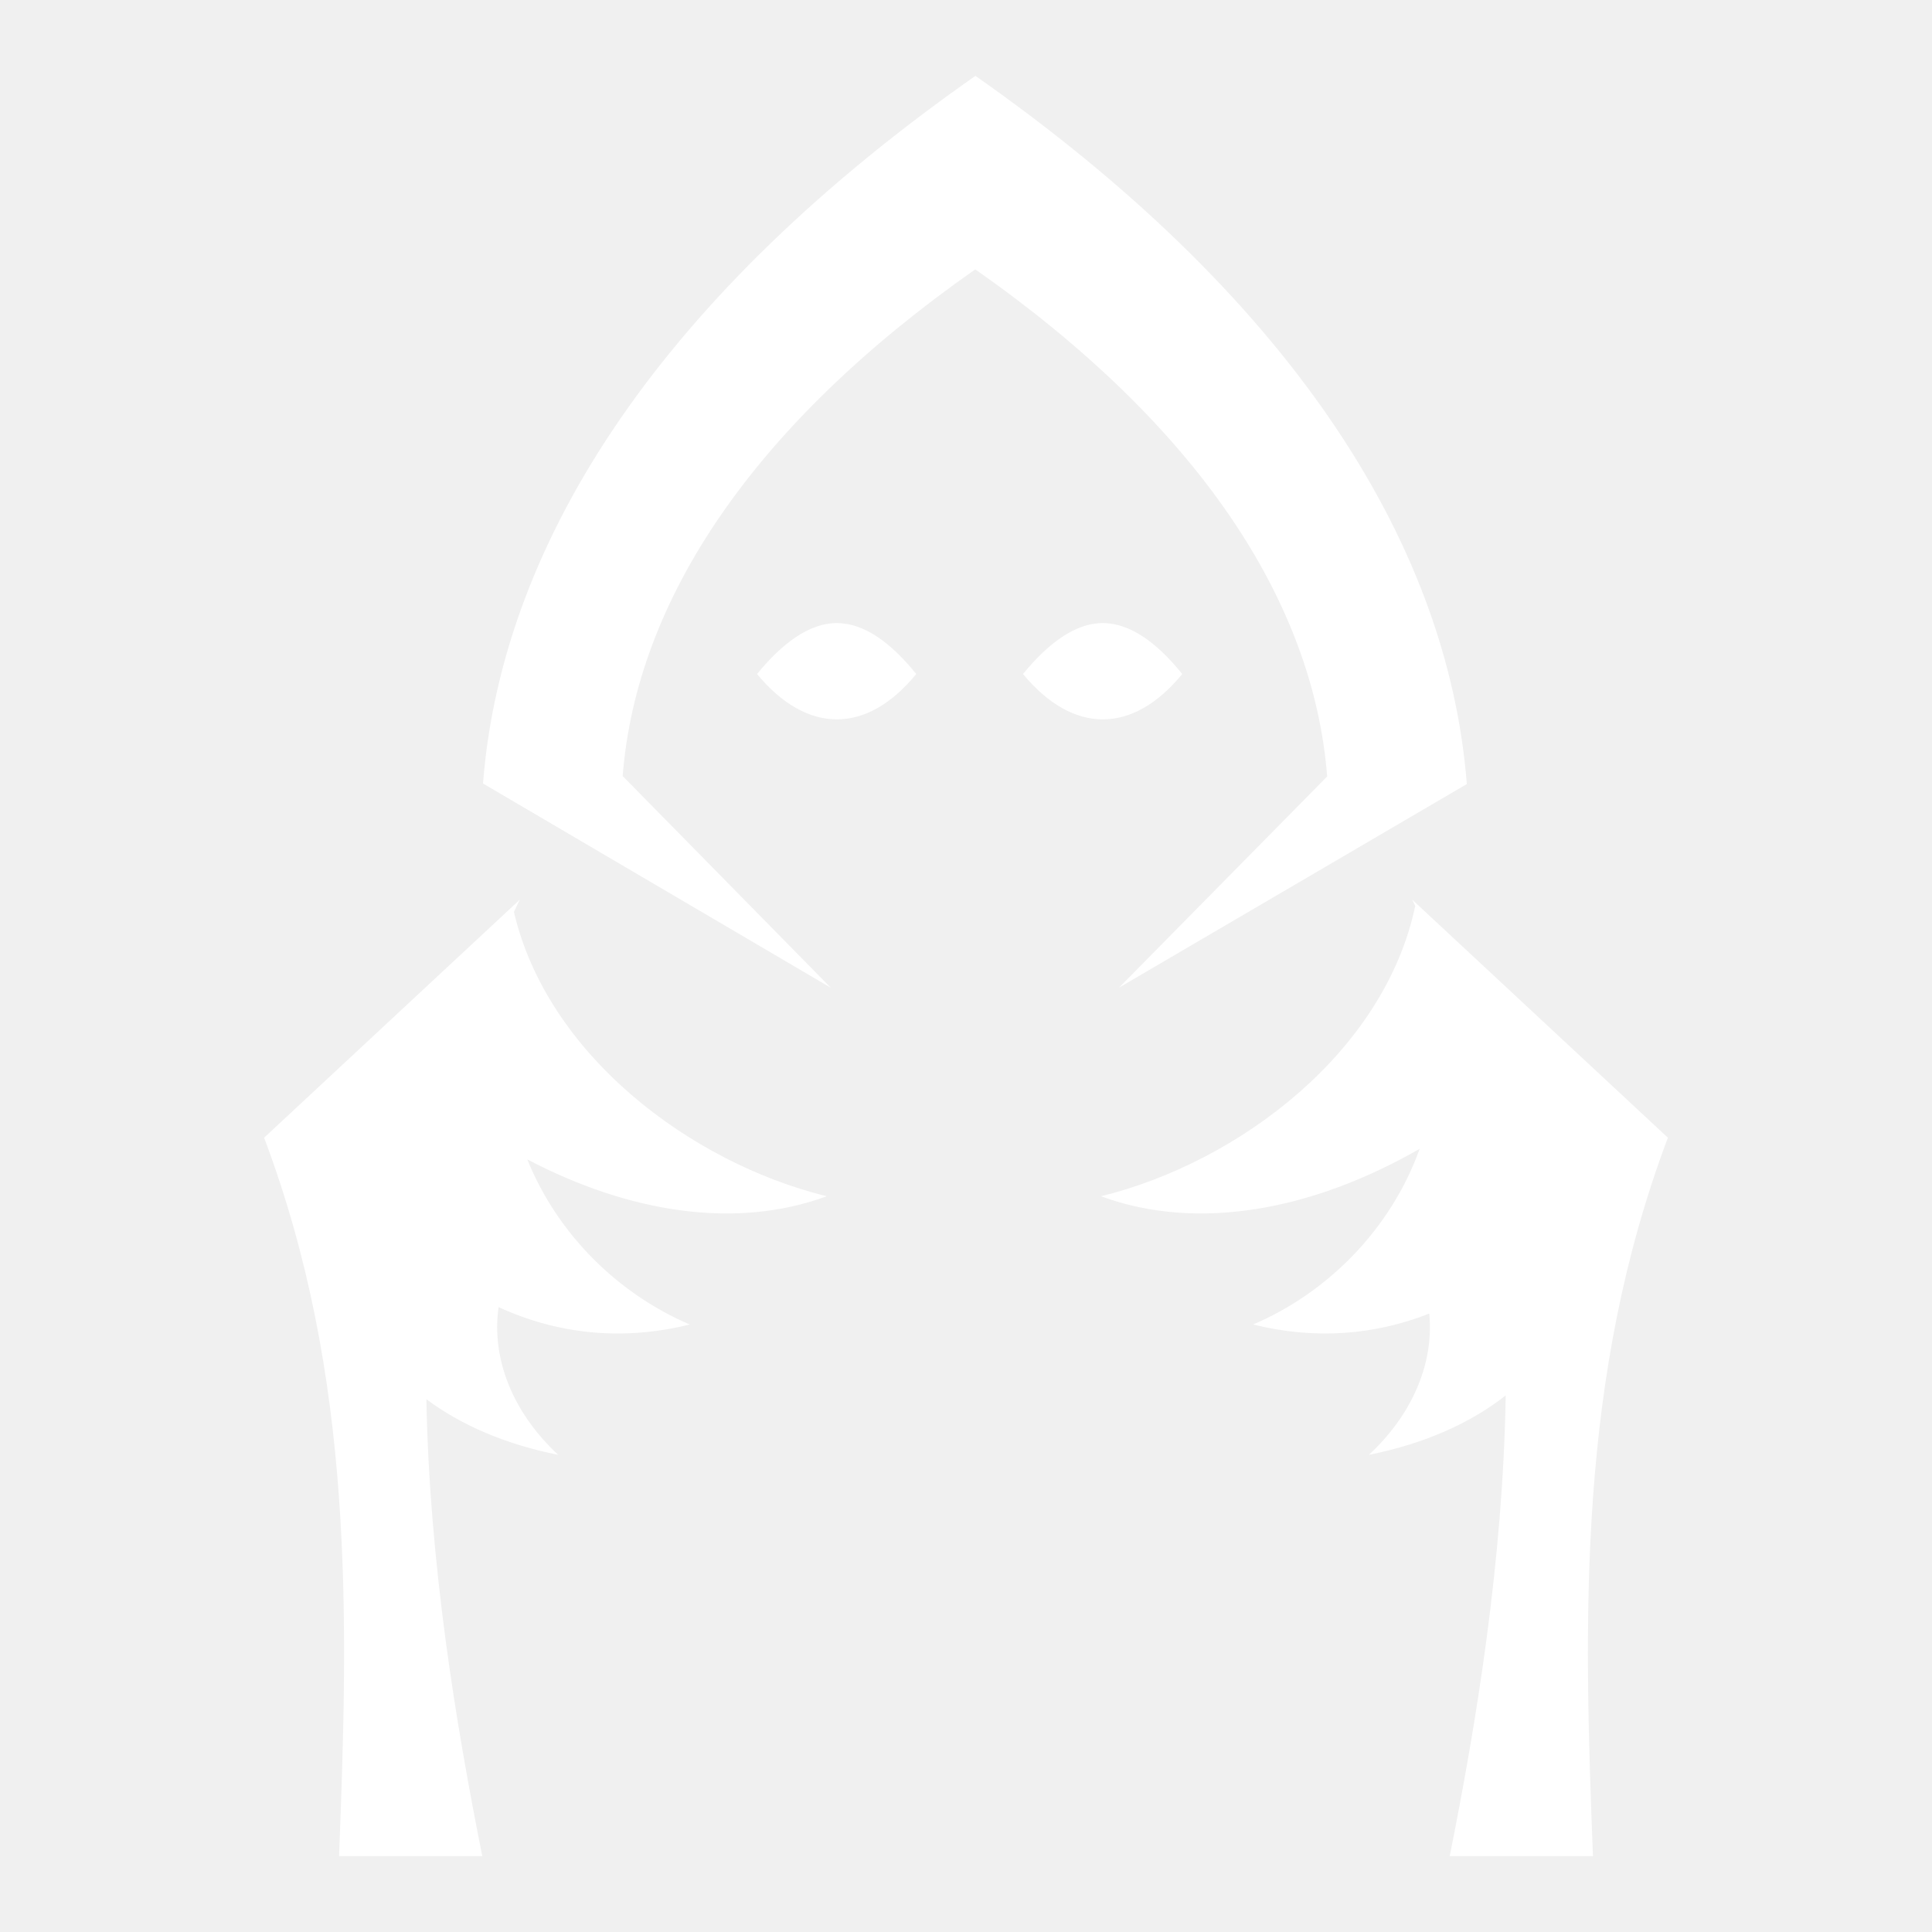
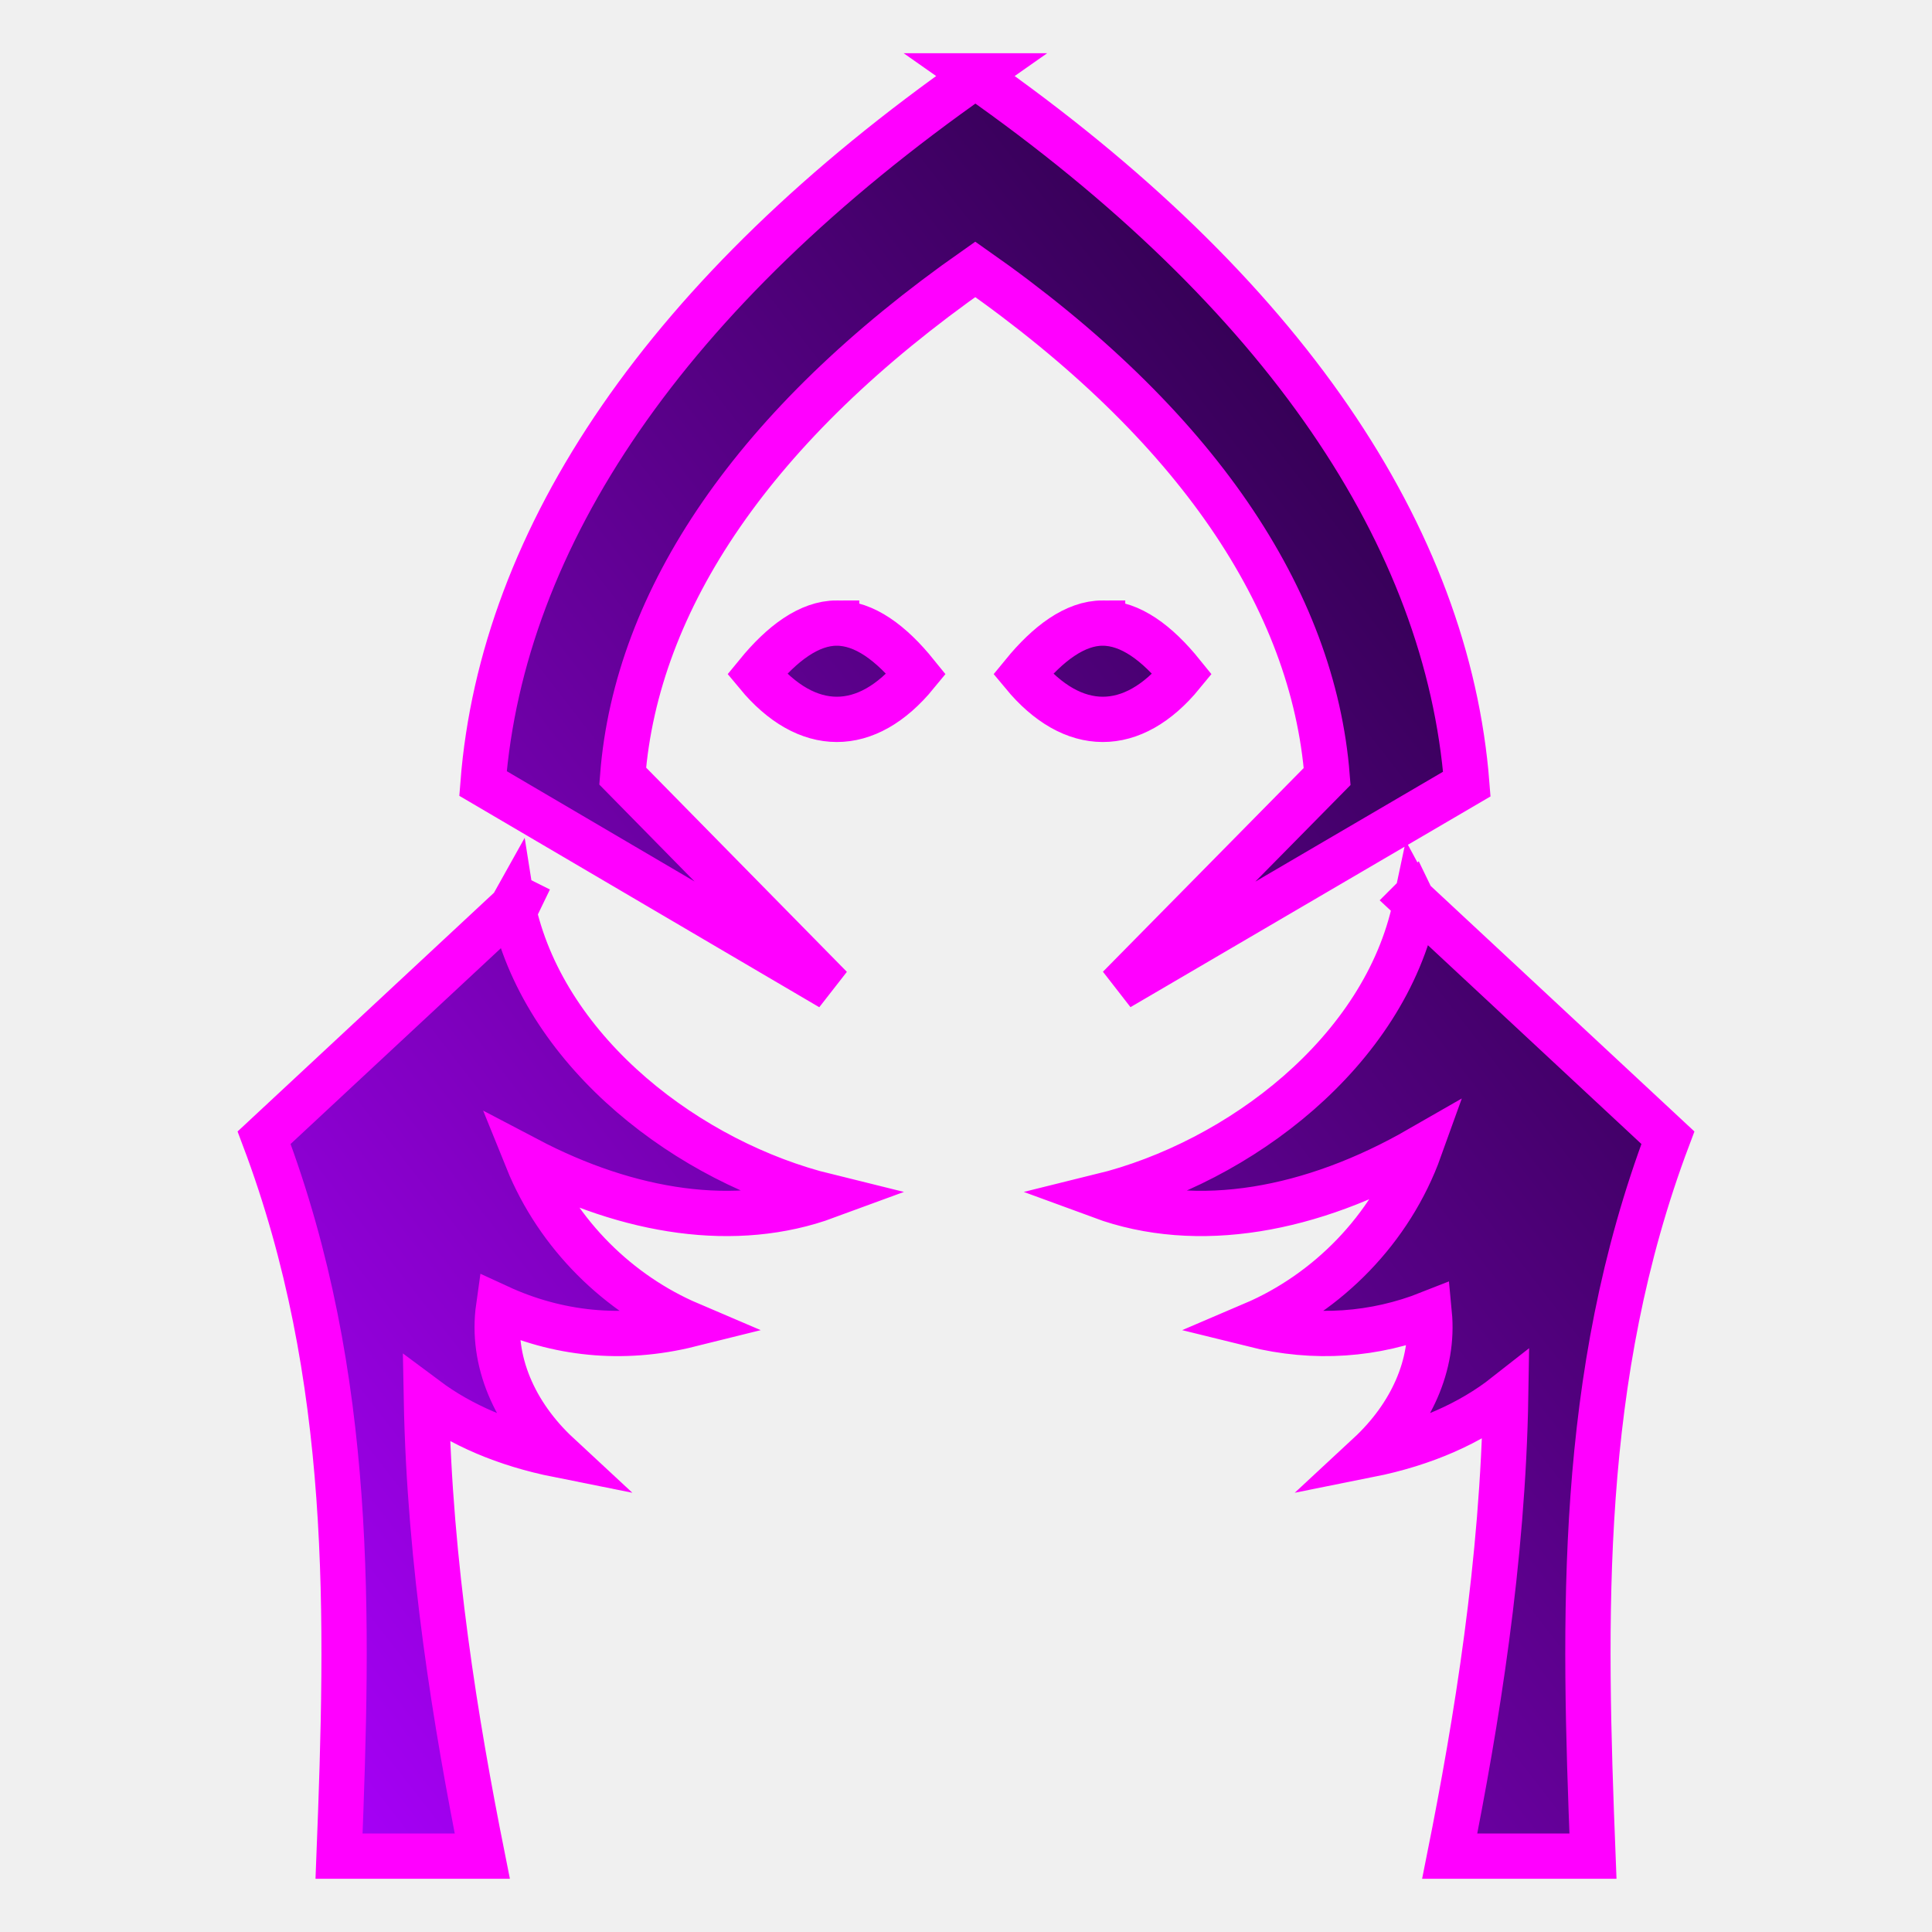
<svg xmlns="http://www.w3.org/2000/svg" viewBox="0 0 512 512" style="height: 512px; width: 512px;">
+   <defs>
+     <linearGradient x1="0" x2="1" y1="1" y2="0" id="delapouite-coronation-gradient-1">
+       <stop offset="0%" stop-color="#ac00ff" stop-opacity="1" />
+       <stop offset="100%" stop-color="#140026" stop-opacity="1" />
+     </linearGradient>
+   </defs>
  <g class="" transform="translate(0,0)" style="">
-     <path d="M258.495 20.105C176.67 77.45 133.118 142.24 128 207.63l92.155 54.124-55.14-56.092c3.663-46.824 34.847-93.22 93.44-134.283 58.593 41.06 89.594 87.573 93.257 134.393l-55.15 55.957 92.162-53.947C383.61 142.397 340.32 77.45 258.494 20.105zM221.72 165.123c-7.276 0-14.467 5.39-21.096 13.498 13.207 15.957 29.007 16.098 42.19 0-6.682-8.27-13.746-13.5-21.094-13.497zm70.484 0c-7.275 0-14.467 5.39-21.096 13.498 13.208 15.957 29.01 16.098 42.194 0-6.683-8.27-13.75-13.5-21.098-13.497zm-154.47 73.31l-1.89 1.758c-.005-.03-.015-.06-.02-.09l-.13.232-65.703 61.172c23.93 63.466 22.342 126.924 19.86 190.39h37.96c-6.974-34.9-14.004-77.445-14.817-121.09 9.11 6.8 20.807 11.917 34.938 14.743-11.63-10.79-17.805-24.947-15.8-39.158 15.38 7.1 32.653 9.094 50.66 4.612-18.75-8-34.94-23.658-43.06-43.756 26.933 14.15 55.292 18.642 79.36 9.774-36.237-8.91-74.074-37.57-82.896-75.346.505-1.084 1.015-2.165 1.54-3.24zm236.533 0c.302.62.59 1.247.886 1.87l-.11-.203c-8.12 38.556-46.53 67.887-83.27 76.92 25.592 9.43 56.036 3.753 84.458-12.58-7.7 21.447-24.524 38.192-44.14 46.562 16.47 4.1 32.326 2.785 46.682-2.9 1.297 13.63-4.84 27.088-16.003 37.445 14.82-2.964 26.97-8.446 36.258-15.748-.722 43.995-7.808 86.924-14.836 122.095h37.96c-2.484-63.467-4.072-126.925 19.857-190.39l-67.743-63.07z" fill="#ffffff" fill-opacity="1" />
+     <path d="M258.495 20.105C176.67 77.45 133.118 142.24 128 207.63l92.155 54.124-55.14-56.092c3.663-46.824 34.847-93.22 93.44-134.283 58.593 41.06 89.594 87.573 93.257 134.393l-55.15 55.957 92.162-53.947C383.61 142.397 340.32 77.45 258.494 20.105zM221.72 165.123c-7.276 0-14.467 5.39-21.096 13.498 13.207 15.957 29.007 16.098 42.19 0-6.682-8.27-13.746-13.5-21.094-13.497zm70.484 0c-7.275 0-14.467 5.39-21.096 13.498 13.208 15.957 29.01 16.098 42.194 0-6.683-8.27-13.75-13.5-21.098-13.497zm-154.47 73.31l-1.89 1.758c-.005-.03-.015-.06-.02-.09l-.13.232-65.703 61.172c23.93 63.466 22.342 126.924 19.86 190.39h37.96c-6.974-34.9-14.004-77.445-14.817-121.09 9.11 6.8 20.807 11.917 34.938 14.743-11.63-10.79-17.805-24.947-15.8-39.158 15.38 7.1 32.653 9.094 50.66 4.612-18.75-8-34.94-23.658-43.06-43.756 26.933 14.15 55.292 18.642 79.36 9.774-36.237-8.91-74.074-37.57-82.896-75.346.505-1.084 1.015-2.165 1.54-3.24zm236.533 0c.302.62.59 1.247.886 1.87l-.11-.203c-8.12 38.556-46.53 67.887-83.27 76.92 25.592 9.43 56.036 3.753 84.458-12.58-7.7 21.447-24.524 38.192-44.14 46.562 16.47 4.1 32.326 2.785 46.682-2.9 1.297 13.63-4.84 27.088-16.003 37.445 14.82-2.964 26.97-8.446 36.258-15.748-.722 43.995-7.808 86.924-14.836 122.095h37.96c-2.484-63.467-4.072-126.925 19.857-190.39l-67.743-63.07z" fill="url(#delapouite-coronation-gradient-1)" stroke="#ff00ff" stroke-opacity="1" stroke-width="12" />
  </g>
</svg>
